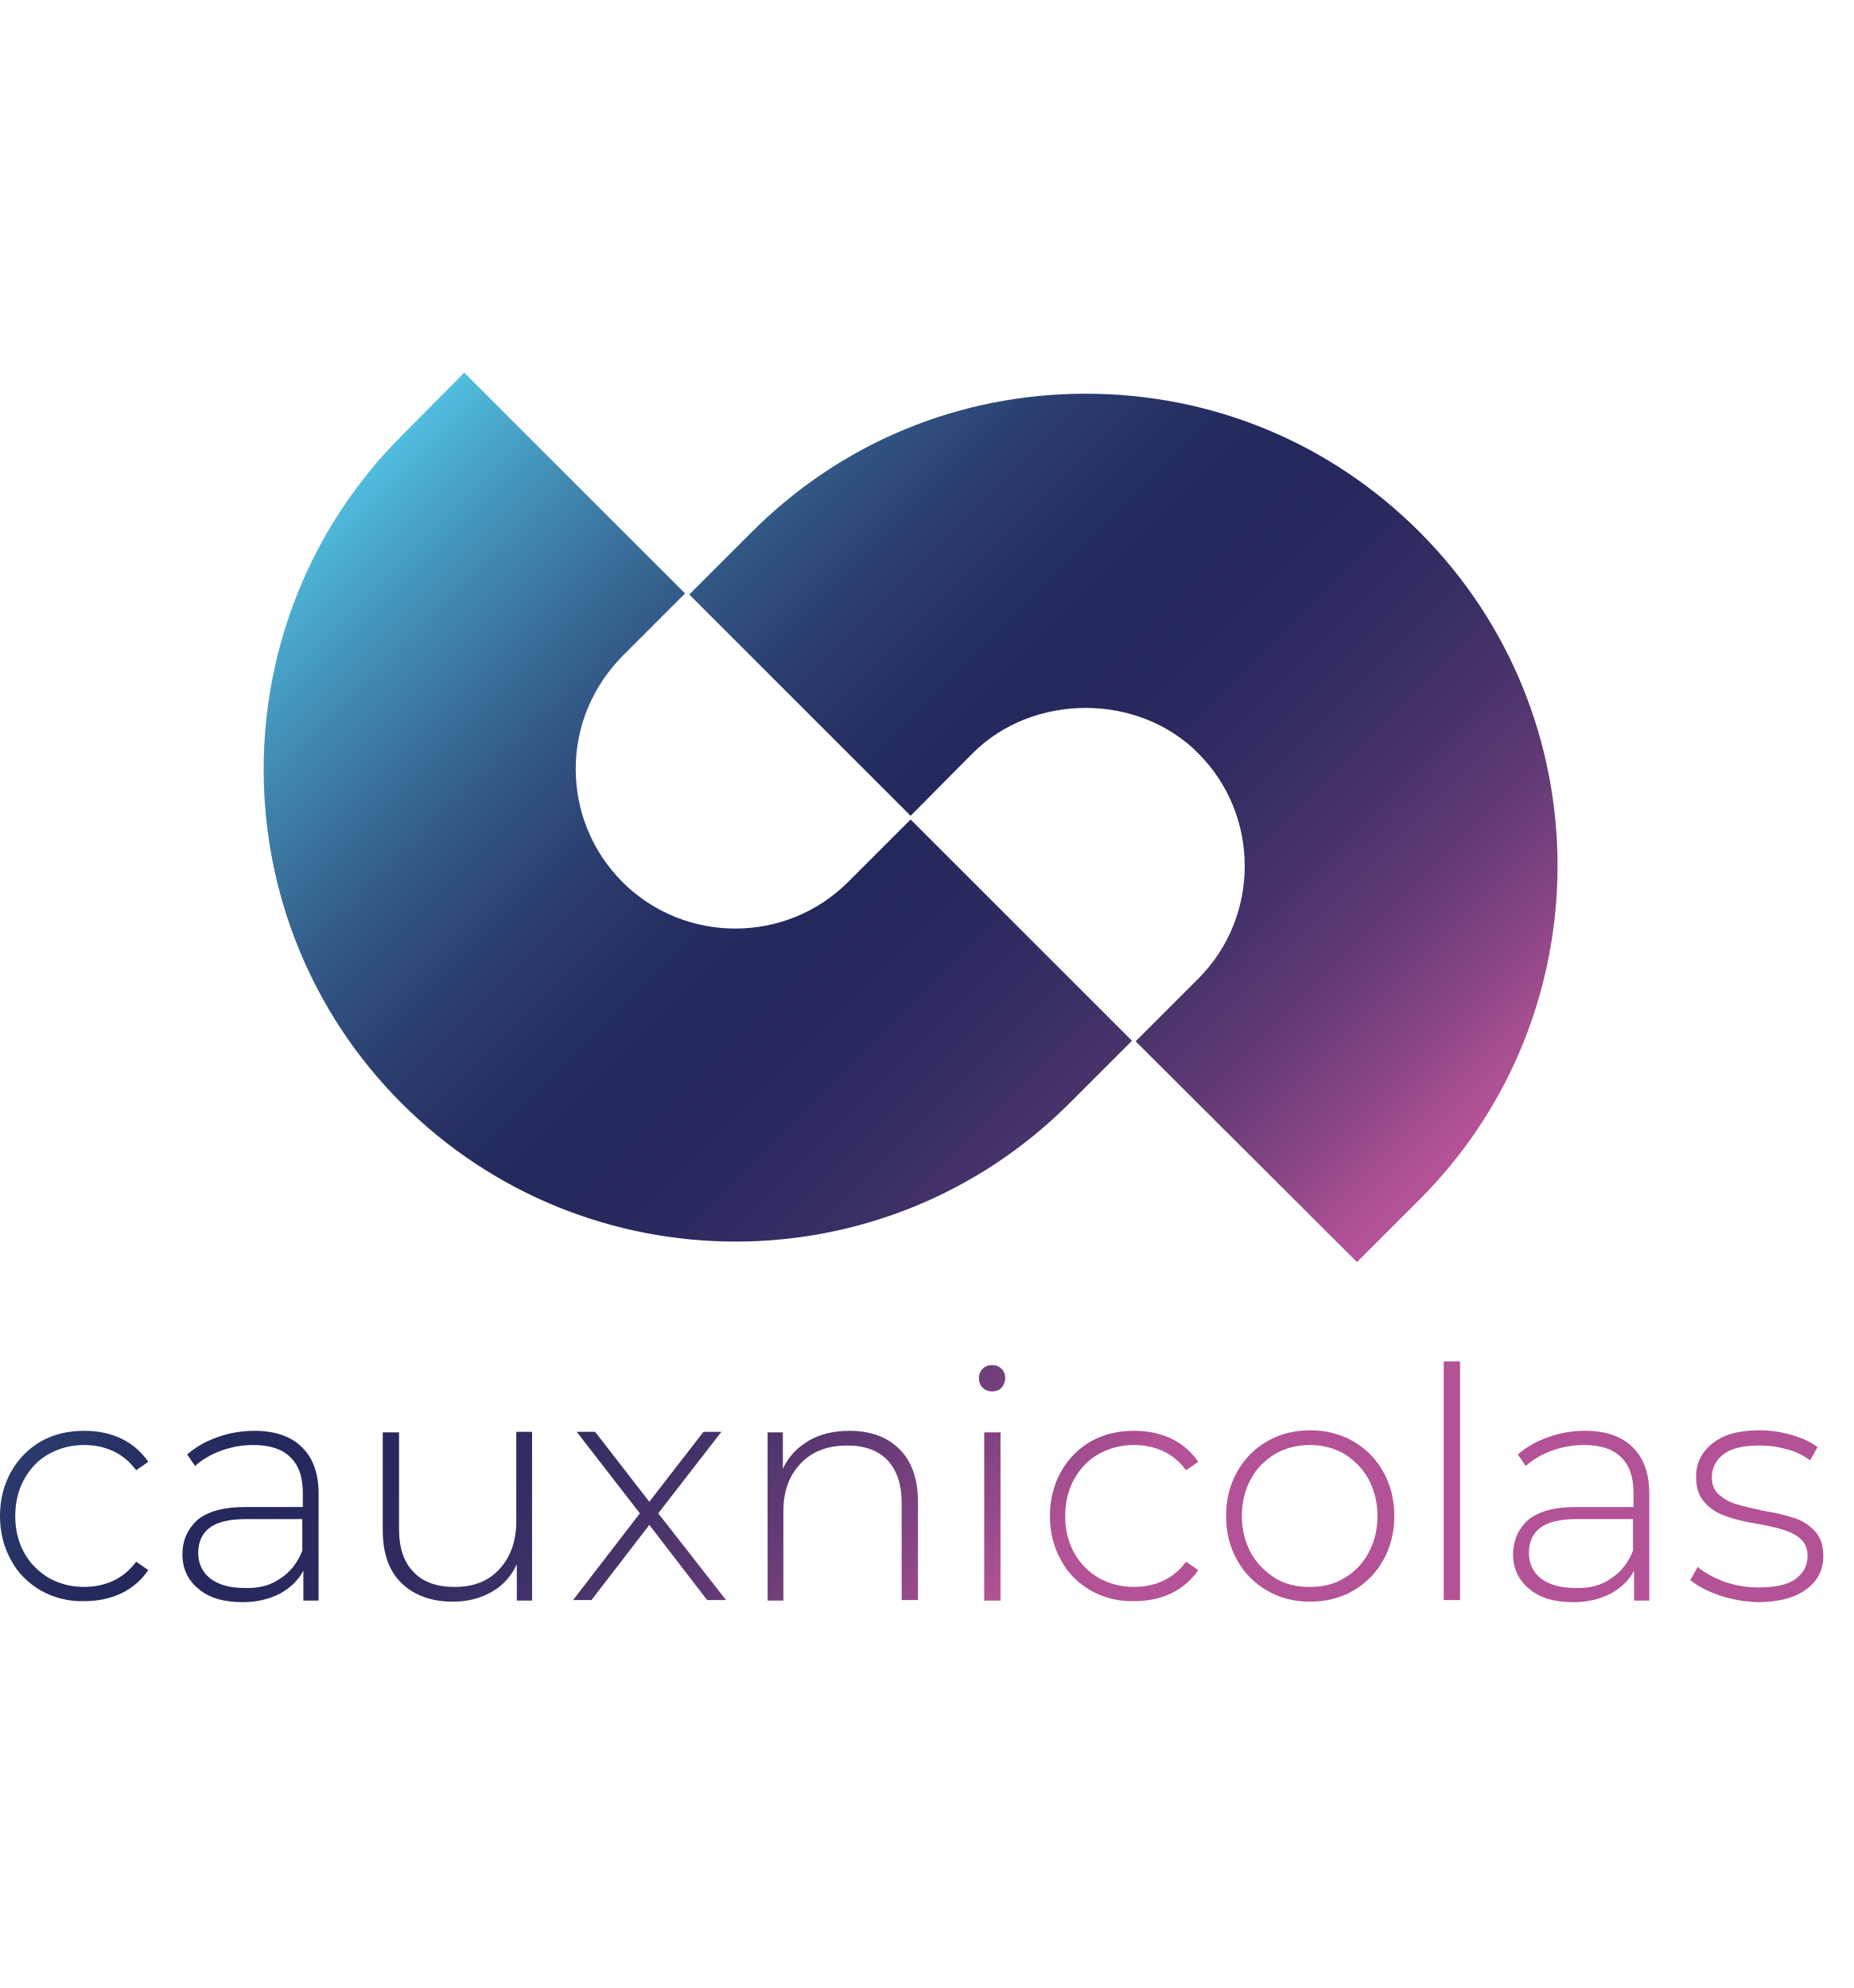
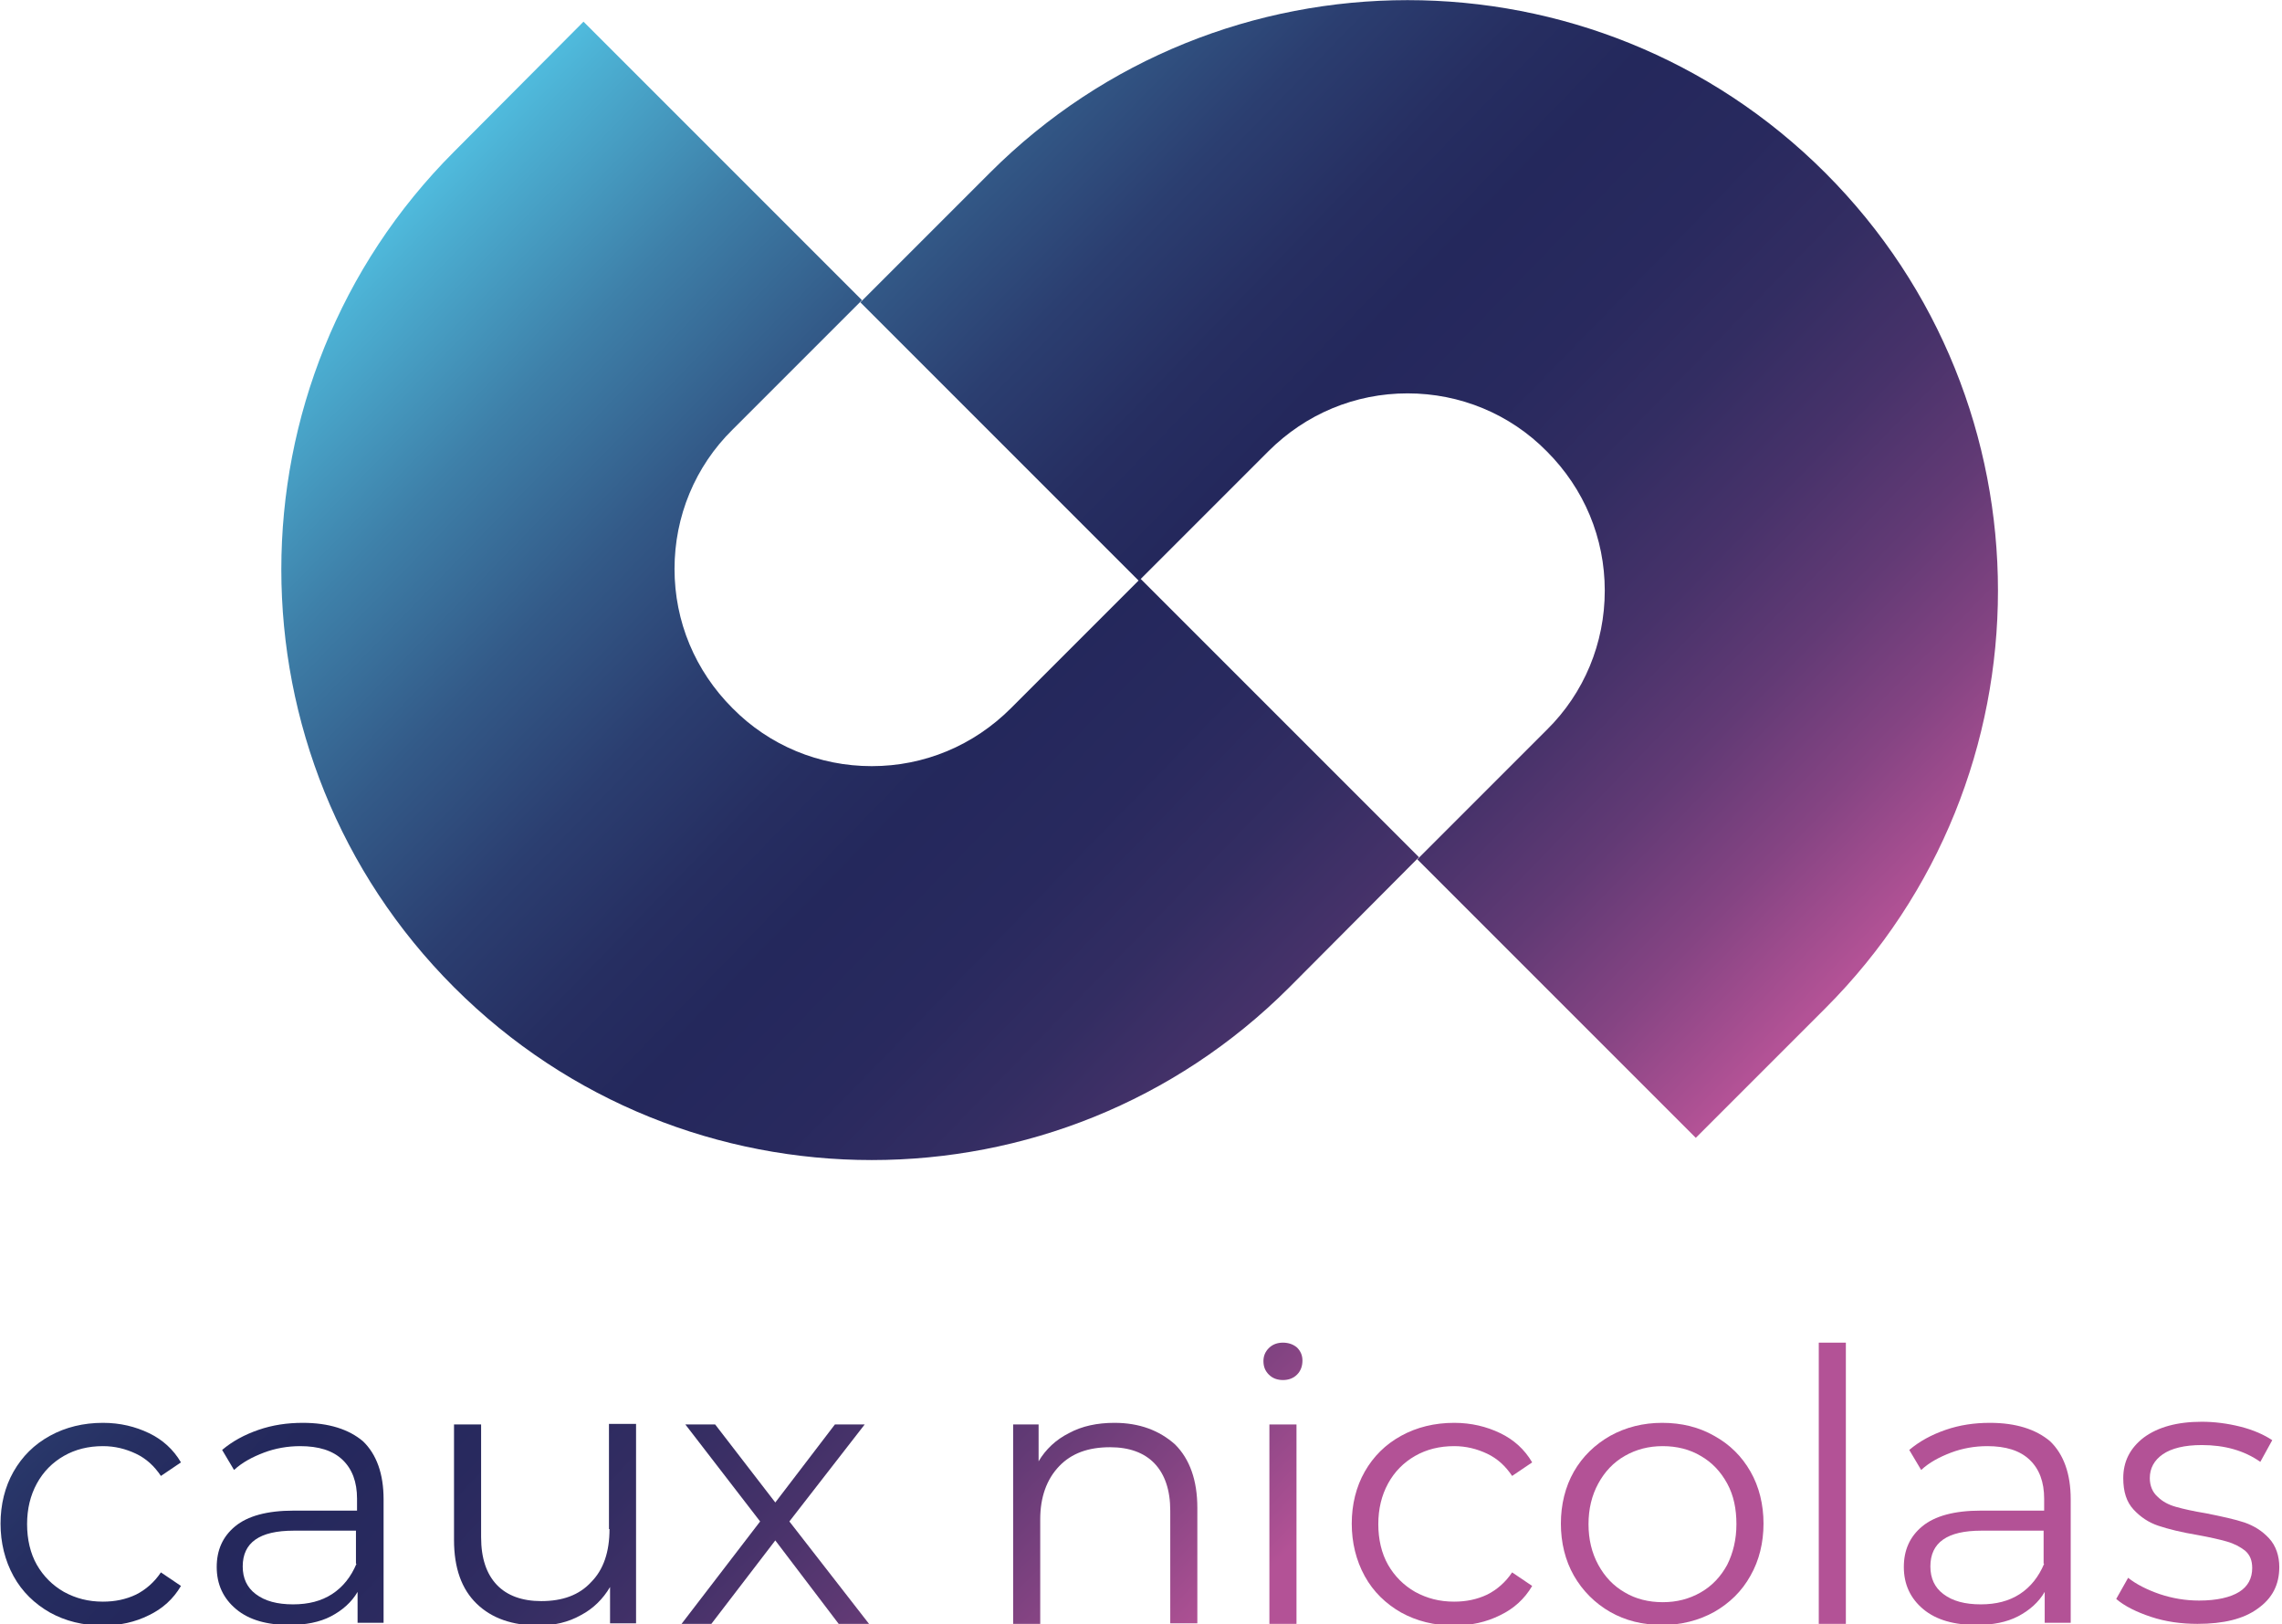
- <svg xmlns="http://www.w3.org/2000/svg" version="1.1" id="Calque_1" x="0px" y="0px" viewBox="0 0 352.5 378.2" style="enable-background:new 0 0 352.5 378.2;" xml:space="preserve">
+ <svg xmlns="http://www.w3.org/2000/svg" version="1.1" id="Calque_1" x="0px" y="0px" viewBox="0 0 421.2 299.7" style="enable-background:new 0 0 421.2 299.7;" xml:space="preserve">
  <style type="text/css">
	.st0{fill:url(#SVGID_1_);}
	.st1{fill:url(#SVGID_2_);}
	.st2{fill:url(#SVGID_3_);}
	.st3{fill:url(#SVGID_4_);}
	.st4{fill:url(#SVGID_5_);}
	.st5{fill:url(#SVGID_6_);}
	.st6{fill:url(#SVGID_7_);}
	.st7{fill:url(#SVGID_8_);}
	.st8{fill:url(#SVGID_9_);}
	.st9{fill:url(#SVGID_10_);}
	.st10{fill:url(#SVGID_11_);}
	.st11{fill:url(#SVGID_12_);}
	.st12{fill:url(#SVGID_13_);}
+ 	.st13{fill:url(#SVGID_14_);}
</style>
  <g>
-     <linearGradient id="SVGID_1_" gradientUnits="userSpaceOnUse" x1="126.611" y1="33.287" x2="293.586" y2="200.262">
-       <stop offset="0" style="stop-color:#50BCDE" />
-       <stop offset="2.641520e-02" style="stop-color:#4CB0D3" />
-       <stop offset="0.14" style="stop-color:#3E80A9" />
-       <stop offset="0.247" style="stop-color:#335A88" />
-       <stop offset="0.346" style="stop-color:#2B3E70" />
-       <stop offset="0.433" style="stop-color:#262E61" />
-       <stop offset="0.5" style="stop-color:#24285C" />
-       <stop offset="0.587" style="stop-color:#28295E" />
-       <stop offset="0.671" style="stop-color:#332D62" />
-       <stop offset="0.753" style="stop-color:#47326A" />
-       <stop offset="0.834" style="stop-color:#623A75" />
-       <stop offset="0.914" style="stop-color:#854483" />
-       <stop offset="0.993" style="stop-color:#AF5194" />
-       <stop offset="1" style="stop-color:#B35296" />
-     </linearGradient>
-     <path class="st0" d="M185,143.3c11.5-11.5,31.5-11.5,42.9,0c11.8,11.8,11.8,31.1,0,42.9L216,198.1l42.1,42l11.9-11.9   c35-35,35-92,0-127c-17-17-39.5-26.3-63.5-26.3c-24,0-46.5,9.3-63.5,26.3l-11.9,11.9l42.1,42.1L185,143.3z" />
-     <linearGradient id="SVGID_2_" gradientUnits="userSpaceOnUse" x1="50.895" y1="109.003" x2="217.87" y2="275.978">
-       <stop offset="0" style="stop-color:#50BCDE" />
-       <stop offset="2.641520e-02" style="stop-color:#4CB0D3" />
-       <stop offset="0.14" style="stop-color:#3E80A9" />
-       <stop offset="0.247" style="stop-color:#335A88" />
-       <stop offset="0.346" style="stop-color:#2B3E70" />
-       <stop offset="0.433" style="stop-color:#262E61" />
-       <stop offset="0.5" style="stop-color:#24285C" />
-       <stop offset="0.587" style="stop-color:#28295E" />
-       <stop offset="0.671" style="stop-color:#332D62" />
-       <stop offset="0.753" style="stop-color:#47326A" />
-       <stop offset="0.834" style="stop-color:#623A75" />
-       <stop offset="0.914" style="stop-color:#854483" />
-       <stop offset="0.993" style="stop-color:#AF5194" />
-       <stop offset="1" style="stop-color:#B35296" />
-     </linearGradient>
-     <path class="st1" d="M139.9,236.2c23,0,46-8.8,63.5-26.3l11.9-11.9l-42.1-42.1l-11.9,11.9c-11.8,11.8-31.1,11.8-42.9,0   c-5.7-5.7-8.9-13.4-8.9-21.5c0-8.1,3.2-15.7,8.9-21.5l11.9-11.9L88.3,70.9L76.4,82.9c-35,35-35,92,0,127   C93.9,227.4,116.9,236.2,139.9,236.2z" />
-   </g>
-   <g>
-     <linearGradient id="SVGID_3_" gradientUnits="userSpaceOnUse" x1="-56.308" y1="216.206" x2="110.667" y2="383.181">
-       <stop offset="0" style="stop-color:#50BCDE" />
-       <stop offset="2.641520e-02" style="stop-color:#4CB0D3" />
-       <stop offset="0.14" style="stop-color:#3E80A9" />
-       <stop offset="0.247" style="stop-color:#335A88" />
-       <stop offset="0.346" style="stop-color:#2B3E70" />
-       <stop offset="0.433" style="stop-color:#262E61" />
-       <stop offset="0.5" style="stop-color:#24285C" />
-       <stop offset="0.587" style="stop-color:#28295E" />
-       <stop offset="0.671" style="stop-color:#332D62" />
-       <stop offset="0.753" style="stop-color:#47326A" />
-       <stop offset="0.834" style="stop-color:#623A75" />
-       <stop offset="0.914" style="stop-color:#854483" />
-       <stop offset="0.993" style="stop-color:#AF5194" />
-       <stop offset="1" style="stop-color:#B35296" />
-     </linearGradient>
-     <path class="st2" d="M7.8,302.6c-2.4-1.4-4.4-3.3-5.7-5.8c-1.4-2.5-2.1-5.3-2.1-8.4c0-3.1,0.7-5.9,2.1-8.4c1.4-2.5,3.3-4.4,5.7-5.8   c2.5-1.4,5.2-2,8.3-2c2.6,0,4.9,0.5,7,1.5c2.1,1,3.8,2.5,5.1,4.4l-2.3,1.6c-1.2-1.6-2.6-2.8-4.3-3.6c-1.7-0.8-3.6-1.2-5.6-1.2   c-2.5,0-4.7,0.6-6.7,1.7c-2,1.1-3.5,2.7-4.7,4.8c-1.1,2-1.7,4.4-1.7,7c0,2.7,0.6,5,1.7,7c1.1,2,2.7,3.6,4.7,4.8   c2,1.1,4.2,1.7,6.7,1.7c2,0,3.9-0.4,5.6-1.2c1.7-0.8,3.1-2,4.3-3.6l2.3,1.6c-1.3,1.9-3,3.4-5.1,4.4c-2.1,1-4.4,1.5-7,1.5   C13.1,304.7,10.3,304,7.8,302.6z" />
-     <linearGradient id="SVGID_4_" gradientUnits="userSpaceOnUse" x1="-40.652" y1="200.549" x2="126.323" y2="367.524">
-       <stop offset="0" style="stop-color:#50BCDE" />
-       <stop offset="2.641520e-02" style="stop-color:#4CB0D3" />
-       <stop offset="0.14" style="stop-color:#3E80A9" />
-       <stop offset="0.247" style="stop-color:#335A88" />
-       <stop offset="0.346" style="stop-color:#2B3E70" />
-       <stop offset="0.433" style="stop-color:#262E61" />
-       <stop offset="0.5" style="stop-color:#24285C" />
-       <stop offset="0.587" style="stop-color:#28295E" />
-       <stop offset="0.671" style="stop-color:#332D62" />
-       <stop offset="0.753" style="stop-color:#47326A" />
-       <stop offset="0.834" style="stop-color:#623A75" />
-       <stop offset="0.914" style="stop-color:#854483" />
-       <stop offset="0.993" style="stop-color:#AF5194" />
-       <stop offset="1" style="stop-color:#B35296" />
-     </linearGradient>
-     <path class="st3" d="M57.4,275.3c2.1,2,3.2,5,3.2,8.9v20.3h-2.9v-5.7c-1,1.9-2.5,3.3-4.5,4.4c-2,1-4.3,1.6-7,1.6   c-3.6,0-6.4-0.8-8.4-2.5c-2.1-1.7-3.1-3.9-3.1-6.6c0-2.7,1-4.8,2.8-6.5c1.9-1.6,4.9-2.5,9.1-2.5h11V284c0-3-0.8-5.3-2.4-6.8   c-1.6-1.6-4-2.3-7.1-2.3c-2.1,0-4.2,0.4-6.1,1.1c-1.9,0.7-3.6,1.7-4.9,2.9l-1.5-2.2c1.6-1.4,3.5-2.5,5.8-3.3c2.2-0.8,4.6-1.2,7-1.2   C52.2,272.2,55.3,273.2,57.4,275.3z M53.3,300.3c1.9-1.2,3.3-3,4.2-5.3v-6H46.6c-3.1,0-5.4,0.6-6.8,1.7c-1.4,1.1-2.1,2.7-2.1,4.7   c0,2.1,0.8,3.7,2.3,4.9c1.6,1.2,3.7,1.8,6.6,1.8C49.2,302.2,51.5,301.6,53.3,300.3z" />
-     <linearGradient id="SVGID_5_" gradientUnits="userSpaceOnUse" x1="-19.072" y1="178.97" x2="147.903" y2="345.945">
-       <stop offset="0" style="stop-color:#50BCDE" />
-       <stop offset="2.641520e-02" style="stop-color:#4CB0D3" />
-       <stop offset="0.14" style="stop-color:#3E80A9" />
-       <stop offset="0.247" style="stop-color:#335A88" />
-       <stop offset="0.346" style="stop-color:#2B3E70" />
-       <stop offset="0.433" style="stop-color:#262E61" />
-       <stop offset="0.5" style="stop-color:#24285C" />
-       <stop offset="0.587" style="stop-color:#28295E" />
-       <stop offset="0.671" style="stop-color:#332D62" />
-       <stop offset="0.753" style="stop-color:#47326A" />
-       <stop offset="0.834" style="stop-color:#623A75" />
-       <stop offset="0.914" style="stop-color:#854483" />
-       <stop offset="0.993" style="stop-color:#AF5194" />
-       <stop offset="1" style="stop-color:#B35296" />
-     </linearGradient>
-     <path class="st4" d="M101.2,272.5v32h-2.9v-6.9c-1.1,2.3-2.6,4-4.7,5.2c-2.1,1.2-4.5,1.9-7.4,1.9c-4.2,0-7.4-1.2-9.8-3.5   c-2.4-2.3-3.6-5.7-3.6-10v-18.7h3.1v18.4c0,3.6,0.9,6.3,2.8,8.2c1.8,1.9,4.4,2.8,7.8,2.8c3.6,0,6.4-1.1,8.5-3.4   c2.1-2.3,3.2-5.3,3.2-9.1v-17H101.2z" />
-     <linearGradient id="SVGID_6_" gradientUnits="userSpaceOnUse" x1="-2.689" y1="162.587" x2="164.286" y2="329.562">
-       <stop offset="0" style="stop-color:#50BCDE" />
-       <stop offset="2.641520e-02" style="stop-color:#4CB0D3" />
-       <stop offset="0.14" style="stop-color:#3E80A9" />
-       <stop offset="0.247" style="stop-color:#335A88" />
-       <stop offset="0.346" style="stop-color:#2B3E70" />
-       <stop offset="0.433" style="stop-color:#262E61" />
-       <stop offset="0.5" style="stop-color:#24285C" />
-       <stop offset="0.587" style="stop-color:#28295E" />
-       <stop offset="0.671" style="stop-color:#332D62" />
-       <stop offset="0.753" style="stop-color:#47326A" />
-       <stop offset="0.834" style="stop-color:#623A75" />
-       <stop offset="0.914" style="stop-color:#854483" />
-       <stop offset="0.993" style="stop-color:#AF5194" />
-       <stop offset="1" style="stop-color:#B35296" />
-     </linearGradient>
-     <path class="st5" d="M134.5,304.4l-11-14.3l-11,14.3h-3.5l12.7-16.5l-12-15.5h3.5l10.3,13.3l10.3-13.3h3.4l-12,15.5l12.9,16.5   H134.5z" />
-     <linearGradient id="SVGID_7_" gradientUnits="userSpaceOnUse" x1="14.178" y1="145.72" x2="181.153" y2="312.695">
-       <stop offset="0" style="stop-color:#50BCDE" />
-       <stop offset="2.641520e-02" style="stop-color:#4CB0D3" />
-       <stop offset="0.14" style="stop-color:#3E80A9" />
-       <stop offset="0.247" style="stop-color:#335A88" />
-       <stop offset="0.346" style="stop-color:#2B3E70" />
-       <stop offset="0.433" style="stop-color:#262E61" />
-       <stop offset="0.5" style="stop-color:#24285C" />
-       <stop offset="0.587" style="stop-color:#28295E" />
-       <stop offset="0.671" style="stop-color:#332D62" />
-       <stop offset="0.753" style="stop-color:#47326A" />
-       <stop offset="0.834" style="stop-color:#623A75" />
-       <stop offset="0.914" style="stop-color:#854483" />
-       <stop offset="0.993" style="stop-color:#AF5194" />
-       <stop offset="1" style="stop-color:#B35296" />
-     </linearGradient>
-     <path class="st6" d="M171.1,275.7c2.3,2.3,3.5,5.7,3.5,10v18.7h-3.1V286c0-3.6-0.9-6.3-2.7-8.2s-4.4-2.8-7.6-2.8   c-3.8,0-6.7,1.1-8.9,3.4c-2.2,2.3-3.3,5.3-3.3,9.1v17H146v-32h2.9v6.9c1.1-2.3,2.7-4,4.9-5.3c2.2-1.3,4.8-1.9,7.8-1.9   C165.6,272.2,168.8,273.4,171.1,275.7z" />
-     <linearGradient id="SVGID_8_" gradientUnits="userSpaceOnUse" x1="33.156" y1="126.742" x2="200.131" y2="293.717">
-       <stop offset="0" style="stop-color:#50BCDE" />
-       <stop offset="2.641520e-02" style="stop-color:#4CB0D3" />
-       <stop offset="0.14" style="stop-color:#3E80A9" />
-       <stop offset="0.247" style="stop-color:#335A88" />
-       <stop offset="0.346" style="stop-color:#2B3E70" />
-       <stop offset="0.433" style="stop-color:#262E61" />
-       <stop offset="0.5" style="stop-color:#24285C" />
-       <stop offset="0.587" style="stop-color:#28295E" />
-       <stop offset="0.671" style="stop-color:#332D62" />
-       <stop offset="0.753" style="stop-color:#47326A" />
-       <stop offset="0.834" style="stop-color:#623A75" />
-       <stop offset="0.914" style="stop-color:#854483" />
-       <stop offset="0.993" style="stop-color:#AF5194" />
-       <stop offset="1" style="stop-color:#B35296" />
-     </linearGradient>
-     <path class="st7" d="M186.9,264c-0.5-0.5-0.7-1.1-0.7-1.8c0-0.7,0.2-1.3,0.7-1.8c0.5-0.5,1.1-0.7,1.8-0.7s1.3,0.2,1.8,0.7   c0.5,0.5,0.7,1.1,0.7,1.8s-0.3,1.3-0.7,1.8c-0.5,0.5-1.1,0.7-1.8,0.7S187.4,264.5,186.9,264z M187.2,272.5h3.1v32h-3.1V272.5z" />
-     <linearGradient id="SVGID_9_" gradientUnits="userSpaceOnUse" x1="43.539" y1="116.359" x2="210.514" y2="283.334">
-       <stop offset="0" style="stop-color:#50BCDE" />
-       <stop offset="2.641520e-02" style="stop-color:#4CB0D3" />
-       <stop offset="0.14" style="stop-color:#3E80A9" />
-       <stop offset="0.247" style="stop-color:#335A88" />
-       <stop offset="0.346" style="stop-color:#2B3E70" />
-       <stop offset="0.433" style="stop-color:#262E61" />
-       <stop offset="0.5" style="stop-color:#24285C" />
-       <stop offset="0.587" style="stop-color:#28295E" />
-       <stop offset="0.671" style="stop-color:#332D62" />
-       <stop offset="0.753" style="stop-color:#47326A" />
-       <stop offset="0.834" style="stop-color:#623A75" />
-       <stop offset="0.914" style="stop-color:#854483" />
-       <stop offset="0.993" style="stop-color:#AF5194" />
-       <stop offset="1" style="stop-color:#B35296" />
-     </linearGradient>
-     <path class="st8" d="M207.5,302.6c-2.4-1.4-4.4-3.3-5.7-5.8c-1.4-2.5-2.1-5.3-2.1-8.4c0-3.1,0.7-5.9,2.1-8.4   c1.4-2.5,3.3-4.4,5.7-5.8c2.5-1.4,5.2-2,8.3-2c2.6,0,4.9,0.5,7,1.5c2.1,1,3.8,2.5,5.1,4.4l-2.3,1.6c-1.2-1.6-2.6-2.8-4.3-3.6   c-1.7-0.8-3.6-1.2-5.6-1.2c-2.5,0-4.7,0.6-6.7,1.7c-2,1.1-3.5,2.7-4.7,4.8c-1.1,2-1.7,4.4-1.7,7c0,2.7,0.6,5,1.7,7   c1.1,2,2.7,3.6,4.7,4.8c2,1.1,4.2,1.7,6.7,1.7c2,0,3.9-0.4,5.6-1.2c1.7-0.8,3.1-2,4.3-3.6l2.3,1.6c-1.3,1.9-3,3.4-5.1,4.4   c-2.1,1-4.4,1.5-7,1.5C212.8,304.7,210,304,207.5,302.6z" />
-     <linearGradient id="SVGID_10_" gradientUnits="userSpaceOnUse" x1="60.285" y1="99.613" x2="227.26" y2="266.588">
-       <stop offset="0" style="stop-color:#50BCDE" />
-       <stop offset="2.641520e-02" style="stop-color:#4CB0D3" />
-       <stop offset="0.14" style="stop-color:#3E80A9" />
-       <stop offset="0.247" style="stop-color:#335A88" />
-       <stop offset="0.346" style="stop-color:#2B3E70" />
-       <stop offset="0.433" style="stop-color:#262E61" />
-       <stop offset="0.5" style="stop-color:#24285C" />
-       <stop offset="0.587" style="stop-color:#28295E" />
-       <stop offset="0.671" style="stop-color:#332D62" />
-       <stop offset="0.753" style="stop-color:#47326A" />
-       <stop offset="0.834" style="stop-color:#623A75" />
-       <stop offset="0.914" style="stop-color:#854483" />
-       <stop offset="0.993" style="stop-color:#AF5194" />
-       <stop offset="1" style="stop-color:#B35296" />
-     </linearGradient>
-     <path class="st9" d="M241,302.6c-2.4-1.4-4.3-3.3-5.7-5.8c-1.4-2.5-2.1-5.3-2.1-8.4c0-3.1,0.7-5.9,2.1-8.4c1.4-2.5,3.3-4.4,5.7-5.8   c2.4-1.4,5.2-2.1,8.2-2.1c3,0,5.7,0.7,8.2,2.1c2.4,1.4,4.3,3.3,5.7,5.8c1.4,2.5,2.1,5.3,2.1,8.4c0,3.1-0.7,5.9-2.1,8.4   c-1.4,2.5-3.3,4.4-5.7,5.8c-2.4,1.4-5.2,2.1-8.2,2.1C246.1,304.7,243.4,304,241,302.6z M255.7,300.2c1.9-1.1,3.5-2.7,4.6-4.8   c1.1-2,1.7-4.4,1.7-7c0-2.6-0.6-4.9-1.7-7c-1.1-2-2.7-3.6-4.6-4.8c-1.9-1.1-4.1-1.7-6.6-1.7c-2.5,0-4.6,0.6-6.6,1.7   c-1.9,1.2-3.5,2.7-4.6,4.8c-1.1,2-1.7,4.4-1.7,7c0,2.6,0.6,4.9,1.7,7c1.1,2,2.7,3.6,4.6,4.8c1.9,1.2,4.1,1.7,6.6,1.7   C251.6,301.9,253.8,301.4,255.7,300.2z" />
-     <linearGradient id="SVGID_11_" gradientUnits="userSpaceOnUse" x1="77.159" y1="82.739" x2="244.134" y2="249.714">
-       <stop offset="0" style="stop-color:#50BCDE" />
-       <stop offset="2.641520e-02" style="stop-color:#4CB0D3" />
-       <stop offset="0.14" style="stop-color:#3E80A9" />
-       <stop offset="0.247" style="stop-color:#335A88" />
-       <stop offset="0.346" style="stop-color:#2B3E70" />
-       <stop offset="0.433" style="stop-color:#262E61" />
-       <stop offset="0.5" style="stop-color:#24285C" />
-       <stop offset="0.587" style="stop-color:#28295E" />
-       <stop offset="0.671" style="stop-color:#332D62" />
-       <stop offset="0.753" style="stop-color:#47326A" />
-       <stop offset="0.834" style="stop-color:#623A75" />
-       <stop offset="0.914" style="stop-color:#854483" />
-       <stop offset="0.993" style="stop-color:#AF5194" />
-       <stop offset="1" style="stop-color:#B35296" />
-     </linearGradient>
-     <path class="st10" d="M274.6,259h3.1v45.4h-3.1V259z" />
-     <linearGradient id="SVGID_12_" gradientUnits="userSpaceOnUse" x1="85.899" y1="73.999" x2="252.874" y2="240.974">
-       <stop offset="0" style="stop-color:#50BCDE" />
-       <stop offset="2.641520e-02" style="stop-color:#4CB0D3" />
-       <stop offset="0.14" style="stop-color:#3E80A9" />
-       <stop offset="0.247" style="stop-color:#335A88" />
-       <stop offset="0.346" style="stop-color:#2B3E70" />
-       <stop offset="0.433" style="stop-color:#262E61" />
-       <stop offset="0.5" style="stop-color:#24285C" />
-       <stop offset="0.587" style="stop-color:#28295E" />
-       <stop offset="0.671" style="stop-color:#332D62" />
-       <stop offset="0.753" style="stop-color:#47326A" />
-       <stop offset="0.834" style="stop-color:#623A75" />
-       <stop offset="0.914" style="stop-color:#854483" />
-       <stop offset="0.993" style="stop-color:#AF5194" />
-       <stop offset="1" style="stop-color:#B35296" />
-     </linearGradient>
-     <path class="st11" d="M310.5,275.3c2.1,2,3.2,5,3.2,8.9v20.3h-2.9v-5.7c-1,1.9-2.5,3.3-4.5,4.4c-2,1-4.3,1.6-7,1.6   c-3.6,0-6.4-0.8-8.4-2.5c-2.1-1.7-3.1-3.9-3.1-6.6c0-2.7,1-4.8,2.8-6.5c1.9-1.6,4.9-2.5,9.1-2.5h11V284c0-3-0.8-5.3-2.4-6.8   c-1.6-1.6-4-2.3-7.1-2.3c-2.1,0-4.2,0.4-6.1,1.1c-1.9,0.7-3.6,1.7-4.9,2.9l-1.5-2.2c1.6-1.4,3.5-2.5,5.8-3.3c2.2-0.8,4.6-1.2,7-1.2   C305.3,272.2,308.4,273.2,310.5,275.3z M306.4,300.3c1.9-1.2,3.3-3,4.2-5.3v-6h-10.9c-3.1,0-5.4,0.6-6.8,1.7   c-1.4,1.1-2.1,2.7-2.1,4.7c0,2.1,0.8,3.7,2.3,4.9c1.6,1.2,3.7,1.8,6.6,1.8C302.3,302.2,304.6,301.6,306.4,300.3z" />
-     <linearGradient id="SVGID_13_" gradientUnits="userSpaceOnUse" x1="102.824" y1="57.074" x2="269.799" y2="224.049">
-       <stop offset="0" style="stop-color:#50BCDE" />
-       <stop offset="2.641520e-02" style="stop-color:#4CB0D3" />
-       <stop offset="0.14" style="stop-color:#3E80A9" />
-       <stop offset="0.247" style="stop-color:#335A88" />
-       <stop offset="0.346" style="stop-color:#2B3E70" />
-       <stop offset="0.433" style="stop-color:#262E61" />
-       <stop offset="0.5" style="stop-color:#24285C" />
-       <stop offset="0.587" style="stop-color:#28295E" />
-       <stop offset="0.671" style="stop-color:#332D62" />
-       <stop offset="0.753" style="stop-color:#47326A" />
-       <stop offset="0.834" style="stop-color:#623A75" />
-       <stop offset="0.914" style="stop-color:#854483" />
-       <stop offset="0.993" style="stop-color:#AF5194" />
-       <stop offset="1" style="stop-color:#B35296" />
-     </linearGradient>
-     <path class="st12" d="M327,303.5c-2.3-0.8-4.2-1.8-5.5-2.9l1.4-2.5c1.3,1.1,3,2,5,2.8c2.1,0.7,4.2,1.1,6.5,1.1   c3.2,0,5.6-0.5,7.1-1.6c1.5-1.1,2.3-2.5,2.3-4.4c0-1.4-0.4-2.4-1.3-3.2c-0.8-0.8-1.9-1.3-3.1-1.7c-1.2-0.4-2.9-0.8-5.1-1.2   c-2.5-0.4-4.6-0.9-6.1-1.5c-1.6-0.5-2.9-1.4-4-2.6c-1.1-1.2-1.6-2.8-1.6-4.9c0-2.5,1-4.6,3.1-6.3c2.1-1.7,5.1-2.5,9-2.5   c2,0,4.1,0.3,6.1,0.9c2,0.6,3.6,1.3,4.9,2.3l-1.4,2.5c-1.3-0.9-2.8-1.7-4.5-2.1c-1.7-0.5-3.4-0.7-5.2-0.7c-3,0-5.2,0.5-6.7,1.6   c-1.5,1.1-2.3,2.6-2.3,4.4c0,1.4,0.4,2.5,1.3,3.3c0.9,0.8,1.9,1.4,3.2,1.8c1.2,0.4,3,0.8,5.2,1.3c2.5,0.4,4.5,0.9,6,1.4   c1.5,0.5,2.8,1.3,3.9,2.5c1.1,1.2,1.6,2.7,1.6,4.7c0,2.7-1.1,4.8-3.3,6.4c-2.2,1.6-5.3,2.4-9.3,2.4   C331.8,304.7,329.4,304.3,327,303.5z" />
+     <linearGradient id="SVGID_1_" gradientUnits="userSpaceOnUse" x1="56.714" y1="55.188" x2="265.401" y2="257.882">
+       <stop offset="0" style="stop-color:#50BCDE" />
+       <stop offset="2.641520e-02" style="stop-color:#4CB0D3" />
+       <stop offset="0.14" style="stop-color:#3E80A9" />
+       <stop offset="0.247" style="stop-color:#335A88" />
+       <stop offset="0.346" style="stop-color:#2B3E70" />
+       <stop offset="0.433" style="stop-color:#262E61" />
+       <stop offset="0.5" style="stop-color:#24285C" />
+       <stop offset="0.587" style="stop-color:#28295E" />
+       <stop offset="0.671" style="stop-color:#332D62" />
+       <stop offset="0.753" style="stop-color:#47326A" />
+       <stop offset="0.834" style="stop-color:#623A75" />
+       <stop offset="0.914" style="stop-color:#854483" />
+       <stop offset="0.993" style="stop-color:#AF5194" />
+       <stop offset="1" style="stop-color:#B35296" />
+     </linearGradient>
+     <path class="st0" d="M261.9,158.2l-51.4-51.4l-23.9,23.9c-6.9,6.9-16,10.7-25.7,10.7s-18.9-3.8-25.7-10.7   c-6.9-6.9-10.7-16-10.7-25.7s3.8-18.9,10.7-25.7l23.9-23.9L107.7,4L83.8,28c-42.5,42.5-42.5,111.7,0,154.2   c21.3,21.3,49.2,31.9,77.1,31.9c27.9,0,55.8-10.6,77.1-31.9L261.9,158.2z" />
+     <linearGradient id="SVGID_2_" gradientUnits="userSpaceOnUse" x1="154.094" y1="-45.072" x2="362.782" y2="157.622">
+       <stop offset="0" style="stop-color:#50BCDE" />
+       <stop offset="2.641520e-02" style="stop-color:#4CB0D3" />
+       <stop offset="0.14" style="stop-color:#3E80A9" />
+       <stop offset="0.247" style="stop-color:#335A88" />
+       <stop offset="0.346" style="stop-color:#2B3E70" />
+       <stop offset="0.433" style="stop-color:#262E61" />
+       <stop offset="0.5" style="stop-color:#24285C" />
+       <stop offset="0.587" style="stop-color:#28295E" />
+       <stop offset="0.671" style="stop-color:#332D62" />
+       <stop offset="0.753" style="stop-color:#47326A" />
+       <stop offset="0.834" style="stop-color:#623A75" />
+       <stop offset="0.914" style="stop-color:#854483" />
+       <stop offset="0.993" style="stop-color:#AF5194" />
+       <stop offset="1" style="stop-color:#B35296" />
+     </linearGradient>
+     <path class="st1" d="M210.2,107.2l23.9-23.9c6.9-6.9,16-10.7,25.7-10.7s18.9,3.8,25.7,10.7c6.9,6.9,10.7,16,10.7,25.7   s-3.8,18.9-10.7,25.7l-23.9,23.9L313,210l23.9-23.9c42.5-42.5,42.5-111.7,0-154.2s-111.7-42.5-154.2,0l-23.9,23.9L210.2,107.2z" />
+     <linearGradient id="SVGID_3_" gradientUnits="userSpaceOnUse" x1="-74.785" y1="190.576" x2="133.902" y2="393.27">
+       <stop offset="0" style="stop-color:#50BCDE" />
+       <stop offset="2.641520e-02" style="stop-color:#4CB0D3" />
+       <stop offset="0.14" style="stop-color:#3E80A9" />
+       <stop offset="0.247" style="stop-color:#335A88" />
+       <stop offset="0.346" style="stop-color:#2B3E70" />
+       <stop offset="0.433" style="stop-color:#262E61" />
+       <stop offset="0.5" style="stop-color:#24285C" />
+       <stop offset="0.587" style="stop-color:#28295E" />
+       <stop offset="0.671" style="stop-color:#332D62" />
+       <stop offset="0.753" style="stop-color:#47326A" />
+       <stop offset="0.834" style="stop-color:#623A75" />
+       <stop offset="0.914" style="stop-color:#854483" />
+       <stop offset="0.993" style="stop-color:#AF5194" />
+       <stop offset="1" style="stop-color:#B35296" />
+     </linearGradient>
+     <path class="st2" d="M11.8,268.7c2.1-1.2,4.5-1.8,7.2-1.8c2.2,0,4.2,0.5,6.1,1.4c1.9,0.9,3.4,2.3,4.6,4.1l3.7-2.5   c-1.4-2.4-3.4-4.2-5.9-5.4c-2.5-1.2-5.3-1.9-8.5-1.9c-3.6,0-6.9,0.8-9.8,2.4c-2.9,1.6-5.1,3.8-6.7,6.6c-1.6,2.8-2.4,6.1-2.4,9.6   s0.8,6.8,2.4,9.7c1.6,2.9,3.9,5.1,6.7,6.7c2.9,1.6,6.1,2.4,9.8,2.4c3.1,0,5.9-0.6,8.5-1.9c2.5-1.2,4.5-3,5.9-5.4l-3.7-2.5   c-1.2,1.8-2.8,3.2-4.6,4.1c-1.9,0.9-3.9,1.3-6.1,1.3c-2.7,0-5-0.6-7.2-1.8c-2.1-1.2-3.8-2.9-5-5S5,284.1,5,281.3   c0-2.8,0.6-5.3,1.8-7.5S9.7,269.9,11.8,268.7z" />
+     <linearGradient id="SVGID_4_" gradientUnits="userSpaceOnUse" x1="-57.175" y1="172.445" x2="151.513" y2="375.139">
+       <stop offset="0" style="stop-color:#50BCDE" />
+       <stop offset="2.641520e-02" style="stop-color:#4CB0D3" />
+       <stop offset="0.14" style="stop-color:#3E80A9" />
+       <stop offset="0.247" style="stop-color:#335A88" />
+       <stop offset="0.346" style="stop-color:#2B3E70" />
+       <stop offset="0.433" style="stop-color:#262E61" />
+       <stop offset="0.5" style="stop-color:#24285C" />
+       <stop offset="0.587" style="stop-color:#28295E" />
+       <stop offset="0.671" style="stop-color:#332D62" />
+       <stop offset="0.753" style="stop-color:#47326A" />
+       <stop offset="0.834" style="stop-color:#623A75" />
+       <stop offset="0.914" style="stop-color:#854483" />
+       <stop offset="0.993" style="stop-color:#AF5194" />
+       <stop offset="1" style="stop-color:#B35296" />
+     </linearGradient>
+     <path class="st3" d="M55.9,262.6c-2.9,0-5.6,0.4-8.2,1.3c-2.6,0.9-4.8,2.1-6.7,3.7l2.2,3.7c1.5-1.4,3.4-2.4,5.5-3.2   c2.1-0.8,4.4-1.2,6.7-1.2c3.4,0,6,0.8,7.8,2.5c1.8,1.7,2.7,4.1,2.7,7.2v2.2H54.2c-4.9,0-8.5,1-10.8,2.9s-3.4,4.4-3.4,7.5   c0,3.2,1.2,5.8,3.6,7.8c2.4,2,5.7,2.9,9.8,2.9c3,0,5.6-0.5,7.7-1.6s3.8-2.6,4.9-4.5v5.7h4.8v-22.8c0-4.7-1.3-8.3-3.8-10.7   C64.4,263.8,60.7,262.6,55.9,262.6z M65.8,288.6c-1,2.4-2.5,4.3-4.5,5.6c-2,1.3-4.4,1.9-7.2,1.9c-2.9,0-5.2-0.6-6.9-1.9   c-1.6-1.2-2.4-2.9-2.4-5.1c0-4.4,3.1-6.6,9.4-6.6h11.5V288.6z" />
+     <linearGradient id="SVGID_5_" gradientUnits="userSpaceOnUse" x1="-33.01" y1="147.566" x2="175.677" y2="350.26">
+       <stop offset="0" style="stop-color:#50BCDE" />
+       <stop offset="2.641520e-02" style="stop-color:#4CB0D3" />
+       <stop offset="0.14" style="stop-color:#3E80A9" />
+       <stop offset="0.247" style="stop-color:#335A88" />
+       <stop offset="0.346" style="stop-color:#2B3E70" />
+       <stop offset="0.433" style="stop-color:#262E61" />
+       <stop offset="0.5" style="stop-color:#24285C" />
+       <stop offset="0.587" style="stop-color:#28295E" />
+       <stop offset="0.671" style="stop-color:#332D62" />
+       <stop offset="0.753" style="stop-color:#47326A" />
+       <stop offset="0.834" style="stop-color:#623A75" />
+       <stop offset="0.914" style="stop-color:#854483" />
+       <stop offset="0.993" style="stop-color:#AF5194" />
+       <stop offset="1" style="stop-color:#B35296" />
+     </linearGradient>
+     <path class="st4" d="M112.5,282.2c0,4.2-1.1,7.5-3.4,9.8c-2.2,2.4-5.3,3.5-9.2,3.5c-3.5,0-6.3-1-8.2-3c-1.9-2-2.9-4.9-2.9-8.8   v-20.8h-5v21.3c0,5.2,1.4,9.1,4.2,11.8c2.8,2.7,6.6,4,11.4,4c2.9,0,5.5-0.6,7.8-1.9c2.3-1.2,4.1-3,5.4-5.2v6.7h4.8v-36.8h-5V282.2z   " />
+     <linearGradient id="SVGID_6_" gradientUnits="userSpaceOnUse" x1="-14.56" y1="128.57" x2="194.127" y2="331.264">
+       <stop offset="0" style="stop-color:#50BCDE" />
+       <stop offset="2.641520e-02" style="stop-color:#4CB0D3" />
+       <stop offset="0.14" style="stop-color:#3E80A9" />
+       <stop offset="0.247" style="stop-color:#335A88" />
+       <stop offset="0.346" style="stop-color:#2B3E70" />
+       <stop offset="0.433" style="stop-color:#262E61" />
+       <stop offset="0.5" style="stop-color:#24285C" />
+       <stop offset="0.587" style="stop-color:#28295E" />
+       <stop offset="0.671" style="stop-color:#332D62" />
+       <stop offset="0.753" style="stop-color:#47326A" />
+       <stop offset="0.834" style="stop-color:#623A75" />
+       <stop offset="0.914" style="stop-color:#854483" />
+       <stop offset="0.993" style="stop-color:#AF5194" />
+       <stop offset="1" style="stop-color:#B35296" />
+     </linearGradient>
+     <polygon class="st5" points="159.6,262.9 154.1,262.9 143.1,277.3 132,262.9 126.5,262.9 140.3,280.8 125.8,299.7 131.3,299.7    143.1,284.3 154.8,299.7 160.4,299.7 145.7,280.8  " />
+     <linearGradient id="SVGID_7_" gradientUnits="userSpaceOnUse" x1="13.237" y1="99.951" x2="221.925" y2="302.644">
+       <stop offset="0" style="stop-color:#50BCDE" />
+       <stop offset="2.641520e-02" style="stop-color:#4CB0D3" />
+       <stop offset="0.14" style="stop-color:#3E80A9" />
+       <stop offset="0.247" style="stop-color:#335A88" />
+       <stop offset="0.346" style="stop-color:#2B3E70" />
+       <stop offset="0.433" style="stop-color:#262E61" />
+       <stop offset="0.5" style="stop-color:#24285C" />
+       <stop offset="0.587" style="stop-color:#28295E" />
+       <stop offset="0.671" style="stop-color:#332D62" />
+       <stop offset="0.753" style="stop-color:#47326A" />
+       <stop offset="0.834" style="stop-color:#623A75" />
+       <stop offset="0.914" style="stop-color:#854483" />
+       <stop offset="0.993" style="stop-color:#AF5194" />
+       <stop offset="1" style="stop-color:#B35296" />
+     </linearGradient>
+     <path class="st6" d="M205.7,262.6c-3.2,0-6,0.6-8.4,1.9c-2.4,1.2-4.3,3-5.6,5.2v-6.8H187v36.8h5v-19.3c0-4.1,1.2-7.4,3.5-9.8   c2.3-2.4,5.4-3.5,9.4-3.5c3.5,0,6.3,1,8.2,3c1.9,2,2.9,4.9,2.9,8.7v20.8h5v-21.3c0-5.1-1.4-9-4.1-11.7   C214,264,210.3,262.6,205.7,262.6z" />
+     <linearGradient id="SVGID_8_" gradientUnits="userSpaceOnUse" x1="31.129" y1="81.529" x2="239.817" y2="284.223">
+       <stop offset="0" style="stop-color:#50BCDE" />
+       <stop offset="2.641520e-02" style="stop-color:#4CB0D3" />
+       <stop offset="0.14" style="stop-color:#3E80A9" />
+       <stop offset="0.247" style="stop-color:#335A88" />
+       <stop offset="0.346" style="stop-color:#2B3E70" />
+       <stop offset="0.433" style="stop-color:#262E61" />
+       <stop offset="0.5" style="stop-color:#24285C" />
+       <stop offset="0.587" style="stop-color:#28295E" />
+       <stop offset="0.671" style="stop-color:#332D62" />
+       <stop offset="0.753" style="stop-color:#47326A" />
+       <stop offset="0.834" style="stop-color:#623A75" />
+       <stop offset="0.914" style="stop-color:#854483" />
+       <stop offset="0.993" style="stop-color:#AF5194" />
+       <stop offset="1" style="stop-color:#B35296" />
+     </linearGradient>
+     <rect x="234.3" y="262.9" class="st7" width="5" height="36.8" />
+     <linearGradient id="SVGID_9_" gradientUnits="userSpaceOnUse" x1="46.125" y1="66.09" x2="254.813" y2="268.784">
+       <stop offset="0" style="stop-color:#50BCDE" />
+       <stop offset="2.641520e-02" style="stop-color:#4CB0D3" />
+       <stop offset="0.14" style="stop-color:#3E80A9" />
+       <stop offset="0.247" style="stop-color:#335A88" />
+       <stop offset="0.346" style="stop-color:#2B3E70" />
+       <stop offset="0.433" style="stop-color:#262E61" />
+       <stop offset="0.5" style="stop-color:#24285C" />
+       <stop offset="0.587" style="stop-color:#28295E" />
+       <stop offset="0.671" style="stop-color:#332D62" />
+       <stop offset="0.753" style="stop-color:#47326A" />
+       <stop offset="0.834" style="stop-color:#623A75" />
+       <stop offset="0.914" style="stop-color:#854483" />
+       <stop offset="0.993" style="stop-color:#AF5194" />
+       <stop offset="1" style="stop-color:#B35296" />
+     </linearGradient>
+     <path class="st8" d="M236.8,247.8c-1,0-1.9,0.3-2.6,1c-0.7,0.7-1,1.5-1,2.4c0,1,0.3,1.8,1,2.5s1.6,1,2.6,1c1,0,1.9-0.3,2.6-1   s1-1.6,1-2.6c0-0.9-0.3-1.7-1-2.4C238.7,248.1,237.8,247.8,236.8,247.8z" />
+     <linearGradient id="SVGID_10_" gradientUnits="userSpaceOnUse" x1="46.285" y1="65.925" x2="254.973" y2="268.619">
+       <stop offset="0" style="stop-color:#50BCDE" />
+       <stop offset="2.641520e-02" style="stop-color:#4CB0D3" />
+       <stop offset="0.14" style="stop-color:#3E80A9" />
+       <stop offset="0.247" style="stop-color:#335A88" />
+       <stop offset="0.346" style="stop-color:#2B3E70" />
+       <stop offset="0.433" style="stop-color:#262E61" />
+       <stop offset="0.5" style="stop-color:#24285C" />
+       <stop offset="0.587" style="stop-color:#28295E" />
+       <stop offset="0.671" style="stop-color:#332D62" />
+       <stop offset="0.753" style="stop-color:#47326A" />
+       <stop offset="0.834" style="stop-color:#623A75" />
+       <stop offset="0.914" style="stop-color:#854483" />
+       <stop offset="0.993" style="stop-color:#AF5194" />
+       <stop offset="1" style="stop-color:#B35296" />
+     </linearGradient>
+     <path class="st9" d="M261.2,268.7c2.1-1.2,4.5-1.8,7.2-1.8c2.2,0,4.2,0.5,6.1,1.4c1.9,0.9,3.4,2.3,4.6,4.1l3.7-2.5   c-1.4-2.4-3.4-4.2-5.9-5.4c-2.5-1.2-5.3-1.9-8.5-1.9c-3.6,0-6.9,0.8-9.8,2.4c-2.9,1.6-5.1,3.8-6.7,6.6c-1.6,2.8-2.4,6.1-2.4,9.6   s0.8,6.8,2.4,9.7c1.6,2.9,3.9,5.1,6.7,6.7c2.9,1.6,6.1,2.4,9.8,2.4c3.1,0,5.9-0.6,8.5-1.9c2.5-1.2,4.5-3,5.9-5.4l-3.7-2.5   c-1.2,1.8-2.8,3.2-4.6,4.1c-1.9,0.9-3.9,1.3-6.1,1.3c-2.7,0-5-0.6-7.2-1.8c-2.1-1.2-3.8-2.9-5-5s-1.8-4.7-1.8-7.5   c0-2.8,0.6-5.3,1.8-7.5S259.1,269.9,261.2,268.7z" />
+     <linearGradient id="SVGID_11_" gradientUnits="userSpaceOnUse" x1="65.142" y1="46.511" x2="273.83" y2="249.204">
+       <stop offset="0" style="stop-color:#50BCDE" />
+       <stop offset="2.641520e-02" style="stop-color:#4CB0D3" />
+       <stop offset="0.14" style="stop-color:#3E80A9" />
+       <stop offset="0.247" style="stop-color:#335A88" />
+       <stop offset="0.346" style="stop-color:#2B3E70" />
+       <stop offset="0.433" style="stop-color:#262E61" />
+       <stop offset="0.5" style="stop-color:#24285C" />
+       <stop offset="0.587" style="stop-color:#28295E" />
+       <stop offset="0.671" style="stop-color:#332D62" />
+       <stop offset="0.753" style="stop-color:#47326A" />
+       <stop offset="0.834" style="stop-color:#623A75" />
+       <stop offset="0.914" style="stop-color:#854483" />
+       <stop offset="0.993" style="stop-color:#AF5194" />
+       <stop offset="1" style="stop-color:#B35296" />
+     </linearGradient>
+     <path class="st10" d="M316.4,265c-2.8-1.6-6-2.4-9.6-2.4c-3.5,0-6.7,0.8-9.6,2.4c-2.8,1.6-5.1,3.8-6.7,6.6   c-1.6,2.8-2.4,6.1-2.4,9.6s0.8,6.8,2.4,9.6c1.6,2.8,3.9,5.1,6.7,6.7c2.8,1.6,6,2.4,9.6,2.4c3.5,0,6.7-0.8,9.6-2.4   c2.8-1.6,5.1-3.8,6.7-6.7c1.6-2.8,2.4-6.1,2.4-9.6s-0.8-6.8-2.4-9.6C321.5,268.8,319.3,266.6,316.4,265z M318.8,288.8   c-1.2,2.2-2.8,3.9-4.9,5.1c-2.1,1.2-4.4,1.8-7,1.8c-2.6,0-5-0.6-7-1.8c-2.1-1.2-3.7-2.9-4.9-5.1s-1.8-4.7-1.8-7.5   c0-2.8,0.6-5.3,1.8-7.5s2.8-3.9,4.9-5.1c2.1-1.2,4.4-1.8,7-1.8c2.6,0,5,0.6,7,1.8c2.1,1.2,3.7,2.9,4.9,5.1c1.2,2.2,1.7,4.7,1.7,7.5   C320.5,284.1,319.9,286.6,318.8,288.8z" />
+     <linearGradient id="SVGID_12_" gradientUnits="userSpaceOnUse" x1="84.105" y1="26.988" x2="292.792" y2="229.681">
+       <stop offset="0" style="stop-color:#50BCDE" />
+       <stop offset="2.641520e-02" style="stop-color:#4CB0D3" />
+       <stop offset="0.14" style="stop-color:#3E80A9" />
+       <stop offset="0.247" style="stop-color:#335A88" />
+       <stop offset="0.346" style="stop-color:#2B3E70" />
+       <stop offset="0.433" style="stop-color:#262E61" />
+       <stop offset="0.5" style="stop-color:#24285C" />
+       <stop offset="0.587" style="stop-color:#28295E" />
+       <stop offset="0.671" style="stop-color:#332D62" />
+       <stop offset="0.753" style="stop-color:#47326A" />
+       <stop offset="0.834" style="stop-color:#623A75" />
+       <stop offset="0.914" style="stop-color:#854483" />
+       <stop offset="0.993" style="stop-color:#AF5194" />
+       <stop offset="1" style="stop-color:#B35296" />
+     </linearGradient>
+     <rect x="335.7" y="247.8" class="st11" width="5" height="51.9" />
+     <linearGradient id="SVGID_13_" gradientUnits="userSpaceOnUse" x1="93.994" y1="16.806" x2="302.682" y2="219.5">
+       <stop offset="0" style="stop-color:#50BCDE" />
+       <stop offset="2.641520e-02" style="stop-color:#4CB0D3" />
+       <stop offset="0.14" style="stop-color:#3E80A9" />
+       <stop offset="0.247" style="stop-color:#335A88" />
+       <stop offset="0.346" style="stop-color:#2B3E70" />
+       <stop offset="0.433" style="stop-color:#262E61" />
+       <stop offset="0.5" style="stop-color:#24285C" />
+       <stop offset="0.587" style="stop-color:#28295E" />
+       <stop offset="0.671" style="stop-color:#332D62" />
+       <stop offset="0.753" style="stop-color:#47326A" />
+       <stop offset="0.834" style="stop-color:#623A75" />
+       <stop offset="0.914" style="stop-color:#854483" />
+       <stop offset="0.993" style="stop-color:#AF5194" />
+       <stop offset="1" style="stop-color:#B35296" />
+     </linearGradient>
+     <path class="st12" d="M367.3,262.6c-2.9,0-5.6,0.4-8.2,1.3c-2.6,0.9-4.8,2.1-6.7,3.7l2.2,3.7c1.5-1.4,3.4-2.4,5.5-3.2   c2.1-0.8,4.4-1.2,6.7-1.2c3.4,0,6,0.8,7.8,2.5c1.8,1.7,2.7,4.1,2.7,7.2v2.2h-11.7c-4.9,0-8.5,1-10.8,2.9s-3.4,4.4-3.4,7.5   c0,3.2,1.2,5.8,3.6,7.8c2.4,2,5.7,2.9,9.8,2.9c3,0,5.6-0.5,7.7-1.6s3.8-2.6,4.9-4.5v5.7h4.8v-22.8c0-4.7-1.3-8.3-3.8-10.7   C375.8,263.8,372.1,262.6,367.3,262.6z M377.3,288.6c-1,2.4-2.5,4.3-4.5,5.6c-2,1.3-4.4,1.9-7.2,1.9c-2.9,0-5.2-0.6-6.9-1.9   c-1.6-1.2-2.4-2.9-2.4-5.1c0-4.4,3.1-6.6,9.4-6.6h11.5V288.6z" />
+     <linearGradient id="SVGID_14_" gradientUnits="userSpaceOnUse" x1="113.067" y1="-2.832" x2="321.755" y2="199.862">
+       <stop offset="0" style="stop-color:#50BCDE" />
+       <stop offset="2.641520e-02" style="stop-color:#4CB0D3" />
+       <stop offset="0.14" style="stop-color:#3E80A9" />
+       <stop offset="0.247" style="stop-color:#335A88" />
+       <stop offset="0.346" style="stop-color:#2B3E70" />
+       <stop offset="0.433" style="stop-color:#262E61" />
+       <stop offset="0.5" style="stop-color:#24285C" />
+       <stop offset="0.587" style="stop-color:#28295E" />
+       <stop offset="0.671" style="stop-color:#332D62" />
+       <stop offset="0.753" style="stop-color:#47326A" />
+       <stop offset="0.834" style="stop-color:#623A75" />
+       <stop offset="0.914" style="stop-color:#854483" />
+       <stop offset="0.993" style="stop-color:#AF5194" />
+       <stop offset="1" style="stop-color:#B35296" />
+     </linearGradient>
+     <path class="st13" d="M418.8,283.9c-1.3-1.4-2.8-2.3-4.5-2.9c-1.8-0.6-4.1-1.1-7.1-1.7c-2.4-0.4-4.2-0.8-5.6-1.2   c-1.4-0.4-2.5-1-3.4-1.9c-0.9-0.8-1.4-2-1.4-3.4c0-1.8,0.8-3.3,2.4-4.4c1.6-1.1,4-1.7,7.2-1.7c4.2,0,7.8,1,10.8,3.1l2.2-4   c-1.5-1-3.5-1.9-5.9-2.5c-2.4-0.6-4.8-0.9-7.1-0.9c-4.6,0-8.1,1-10.7,2.9c-2.6,2-3.8,4.5-3.8,7.5c0,2.5,0.6,4.4,1.9,5.8   c1.3,1.4,2.8,2.4,4.6,3c1.8,0.6,4.2,1.2,7.2,1.7c2.2,0.4,4,0.8,5.4,1.2c1.4,0.4,2.5,1,3.4,1.7c0.9,0.8,1.3,1.8,1.3,3.2   c0,1.9-0.8,3.4-2.4,4.4c-1.6,1-4.1,1.6-7.4,1.6c-2.5,0-4.9-0.4-7.3-1.2c-2.3-0.8-4.3-1.8-5.8-3l-2.2,3.9c1.5,1.3,3.7,2.4,6.4,3.3   c2.7,0.9,5.6,1.3,8.6,1.3c4.8,0,8.5-0.9,11.1-2.8c2.7-1.9,4-4.4,4-7.7C420.7,287.2,420.1,285.3,418.8,283.9z" />
  </g>
</svg>
